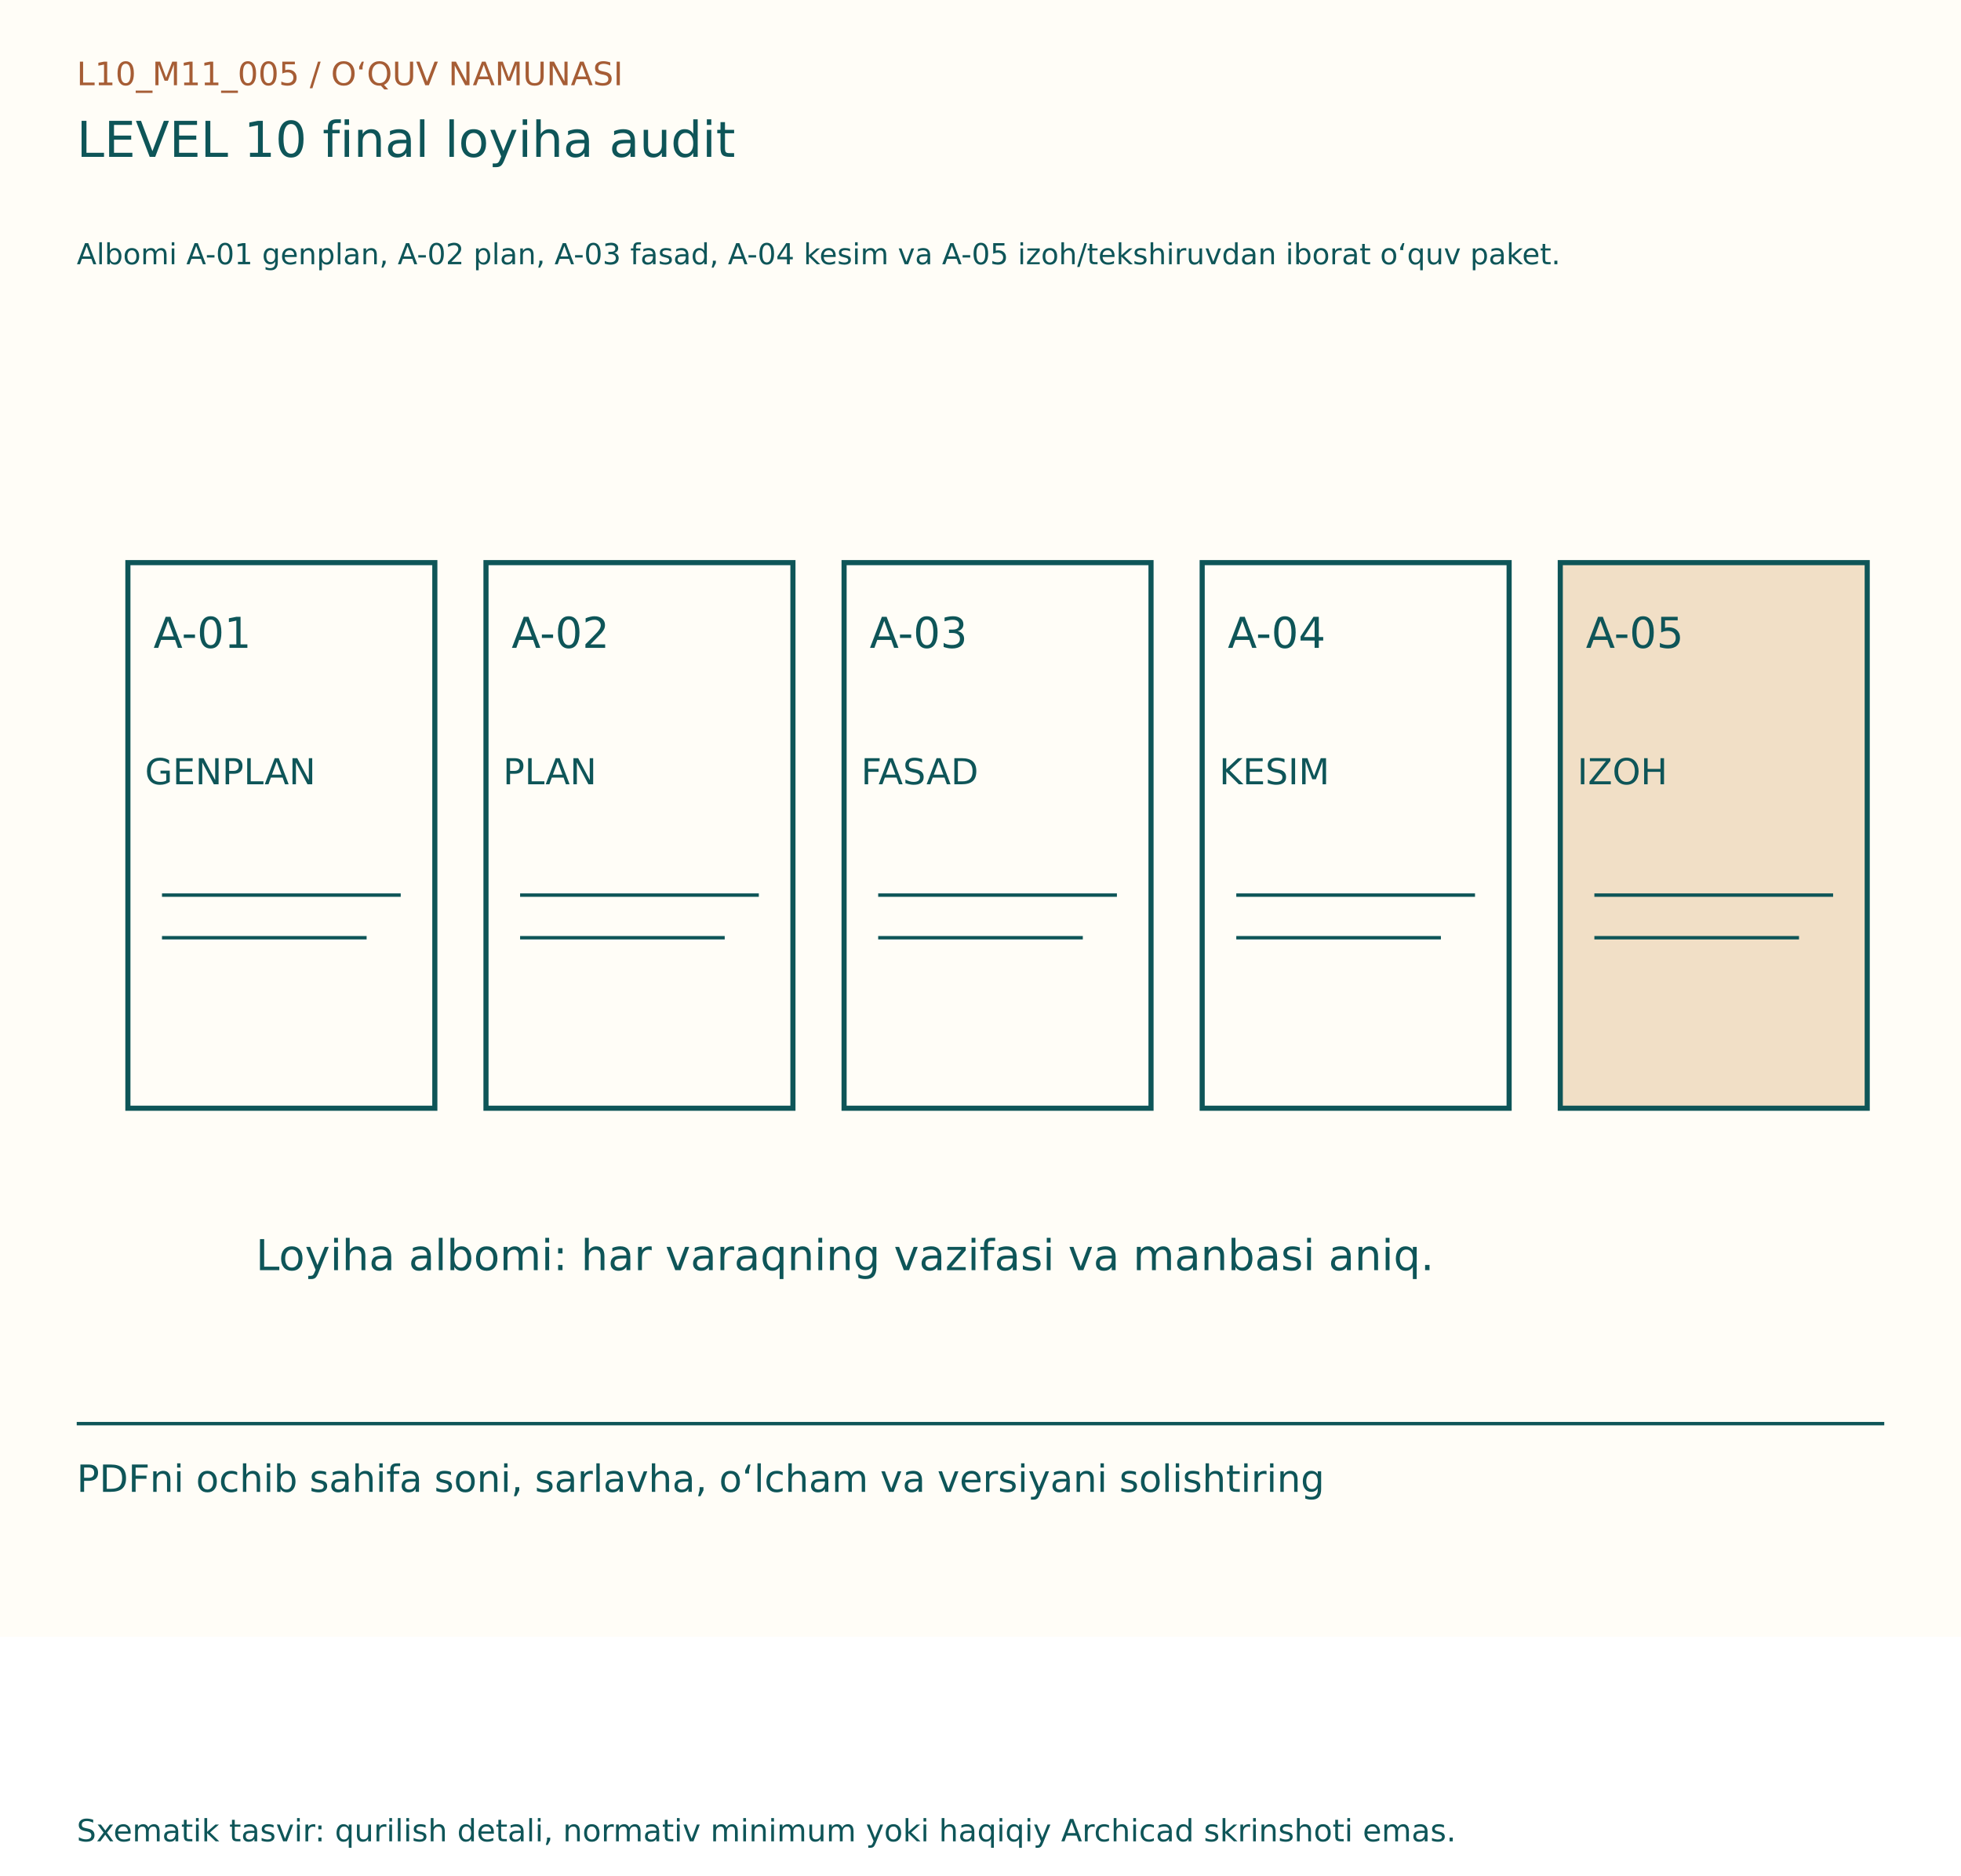
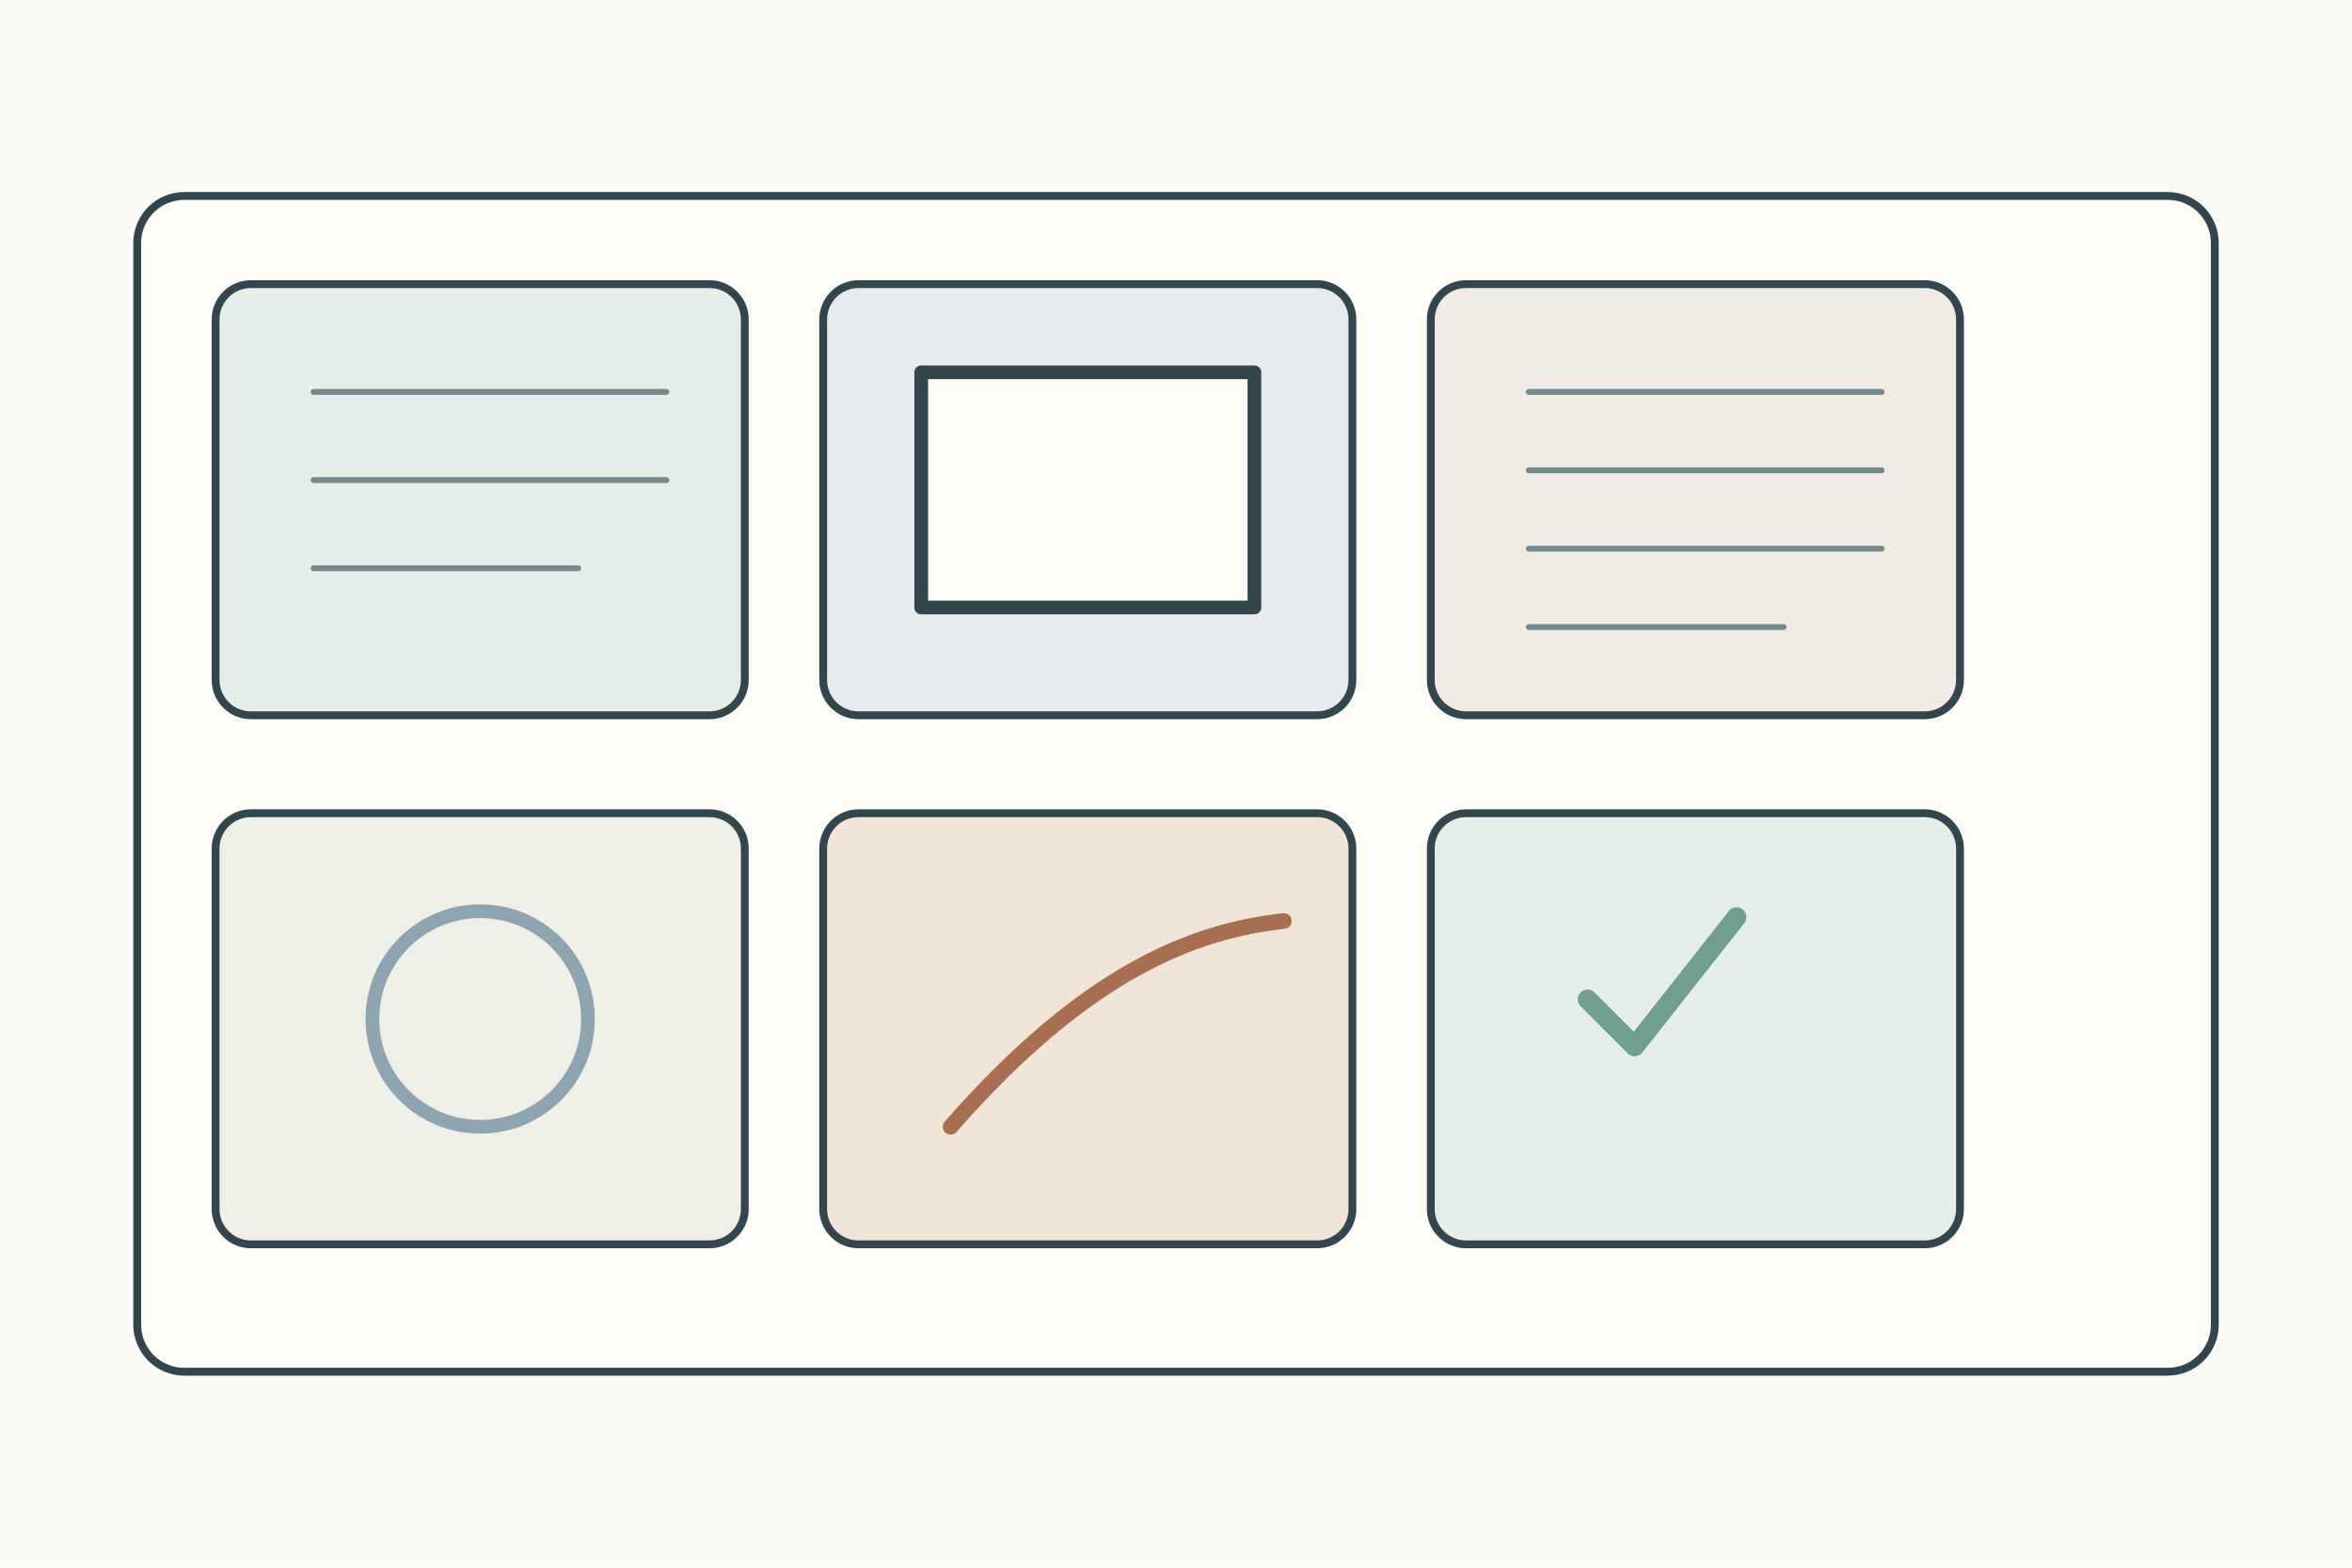
- <svg xmlns="http://www.w3.org/2000/svg" width="1150" height="1100" viewBox="0 0 1150 1100">
-   <rect width="1150" height="960" fill="#FFFDF7" />
-   <g font-family="DejaVu Sans, Segoe UI, sans-serif">
-     <text x="45" y="50" font-size="19" fill="#A65D35">L10_M11_005  /  O‘QUV NAMUNASI</text>
-     <text x="45" y="92" font-size="29" fill="#0E5558">LEVEL 10 final loyiha audit</text>
-     <text x="45" y="155" font-size="17" fill="#0E5558">Albomi A-01 genplan, A-02 plan, A-03 fasad, A-04 kesim va A-05 izoh/tekshiruvdan iborat o‘quv paket.</text>
-     <g transform="translate(0,80)">
-       <rect x="75" y="250" width="180" height="320" fill="#FFFDF7" stroke="#0E5558" stroke-width="3" />
-       <text x="90" y="300" font-size="25" fill="#0E5558">A-01</text>
-       <text x="85" y="380" font-size="21" fill="#0E5558">GENPLAN</text>
-       <line x1="95" y1="445" x2="235" y2="445" stroke="#0E5558" stroke-width="2" />
-       <line x1="95" y1="470" x2="215" y2="470" stroke="#0E5558" stroke-width="2" />
-       <rect x="285" y="250" width="180" height="320" fill="#FFFDF7" stroke="#0E5558" stroke-width="3" />
-       <text x="300" y="300" font-size="25" fill="#0E5558">A-02</text>
-       <text x="295" y="380" font-size="21" fill="#0E5558">PLAN</text>
-       <line x1="305" y1="445" x2="445" y2="445" stroke="#0E5558" stroke-width="2" />
-       <line x1="305" y1="470" x2="425" y2="470" stroke="#0E5558" stroke-width="2" />
-       <rect x="495" y="250" width="180" height="320" fill="#FFFDF7" stroke="#0E5558" stroke-width="3" />
-       <text x="510" y="300" font-size="25" fill="#0E5558">A-03</text>
-       <text x="505" y="380" font-size="21" fill="#0E5558">FASAD</text>
-       <line x1="515" y1="445" x2="655" y2="445" stroke="#0E5558" stroke-width="2" />
-       <line x1="515" y1="470" x2="635" y2="470" stroke="#0E5558" stroke-width="2" />
-       <rect x="705" y="250" width="180" height="320" fill="#FFFDF7" stroke="#0E5558" stroke-width="3" />
-       <text x="720" y="300" font-size="25" fill="#0E5558">A-04</text>
-       <text x="715" y="380" font-size="21" fill="#0E5558">KESIM</text>
-       <line x1="725" y1="445" x2="865" y2="445" stroke="#0E5558" stroke-width="2" />
-       <line x1="725" y1="470" x2="845" y2="470" stroke="#0E5558" stroke-width="2" />
-       <rect x="915" y="250" width="180" height="320" fill="#F1DFC6" stroke="#0E5558" stroke-width="3" />
-       <text x="930" y="300" font-size="25" fill="#0E5558">A-05</text>
-       <text x="925" y="380" font-size="21" fill="#0E5558">IZOH</text>
-       <line x1="935" y1="445" x2="1075" y2="445" stroke="#0E5558" stroke-width="2" />
-       <line x1="935" y1="470" x2="1055" y2="470" stroke="#0E5558" stroke-width="2" />
-       <text x="150" y="665" font-size="25" fill="#0E5558">Loyiha albomi: har varaqning vazifasi va manbasi aniq.</text>
+ <svg xmlns="http://www.w3.org/2000/svg" width="1200" height="800">
+   <rect width="1200" height="800" fill="#fbfaf4" />
+   <g stroke="#34464d" stroke-width="4" fill="none" stroke-linecap="round" stroke-linejoin="round">
+     <rect x="70" y="100" width="1060" height="600" rx="24" fill="#fffef9" />
+     <g transform="translate(110 145)">
+       <g>
+         <rect width="270" height="220" rx="18" fill="#e5eee8" />
+         <path d="M50 55h180M50 100h180M50 145h135" stroke="#75888d" stroke-width="3" />
+       </g>
+       <g transform="translate(310 0)">
+         <rect width="270" height="220" rx="18" fill="#e7ebef" />
+         <rect x="50" y="45" width="170" height="120" fill="#fffef9" stroke-width="7" />
+       </g>
+       <g transform="translate(620 0)">
+         <rect width="270" height="220" rx="18" fill="#f0ece5" />
+         <path d="M50 55h180M50 95h180M50 135h180M50 175h130" stroke="#75888d" stroke-width="3" />
+       </g>
+       <g transform="translate(0 270)">
+         <rect width="270" height="220" rx="18" fill="#eef0e8" />
+         <circle cx="135" cy="105" r="55" fill="none" stroke="#8ea4b0" stroke-width="7" />
+       </g>
+       <g transform="translate(310 270)">
+         <rect width="270" height="220" rx="18" fill="#f0e5d7" />
+         <path d="M65 160c70-80 125-100 170-105" stroke="#a66f50" stroke-width="8" />
+       </g>
+       <g transform="translate(620 270)">
+         <rect width="270" height="220" rx="18" fill="#e5eee8" />
+         <path d="M80 95l24 24 52-66" stroke="#6f9f8d" stroke-width="10" />
+       </g>
    </g>
-     <line x1="45" y1="835" x2="1105" y2="835" stroke="#0E5558" stroke-width="2" />
-     <text x="45" y="875" font-size="22" fill="#0E5558">PDFni ochib sahifa soni, sarlavha, o‘lcham va versiyani solishtiring</text>
-     <text x="45" y="1080" font-size="18" fill="#0E5558">Sxematik tasvir: qurilish detali, normativ minimum yoki haqiqiy Archicad skrinshoti emas.</text>
  </g>
</svg>
